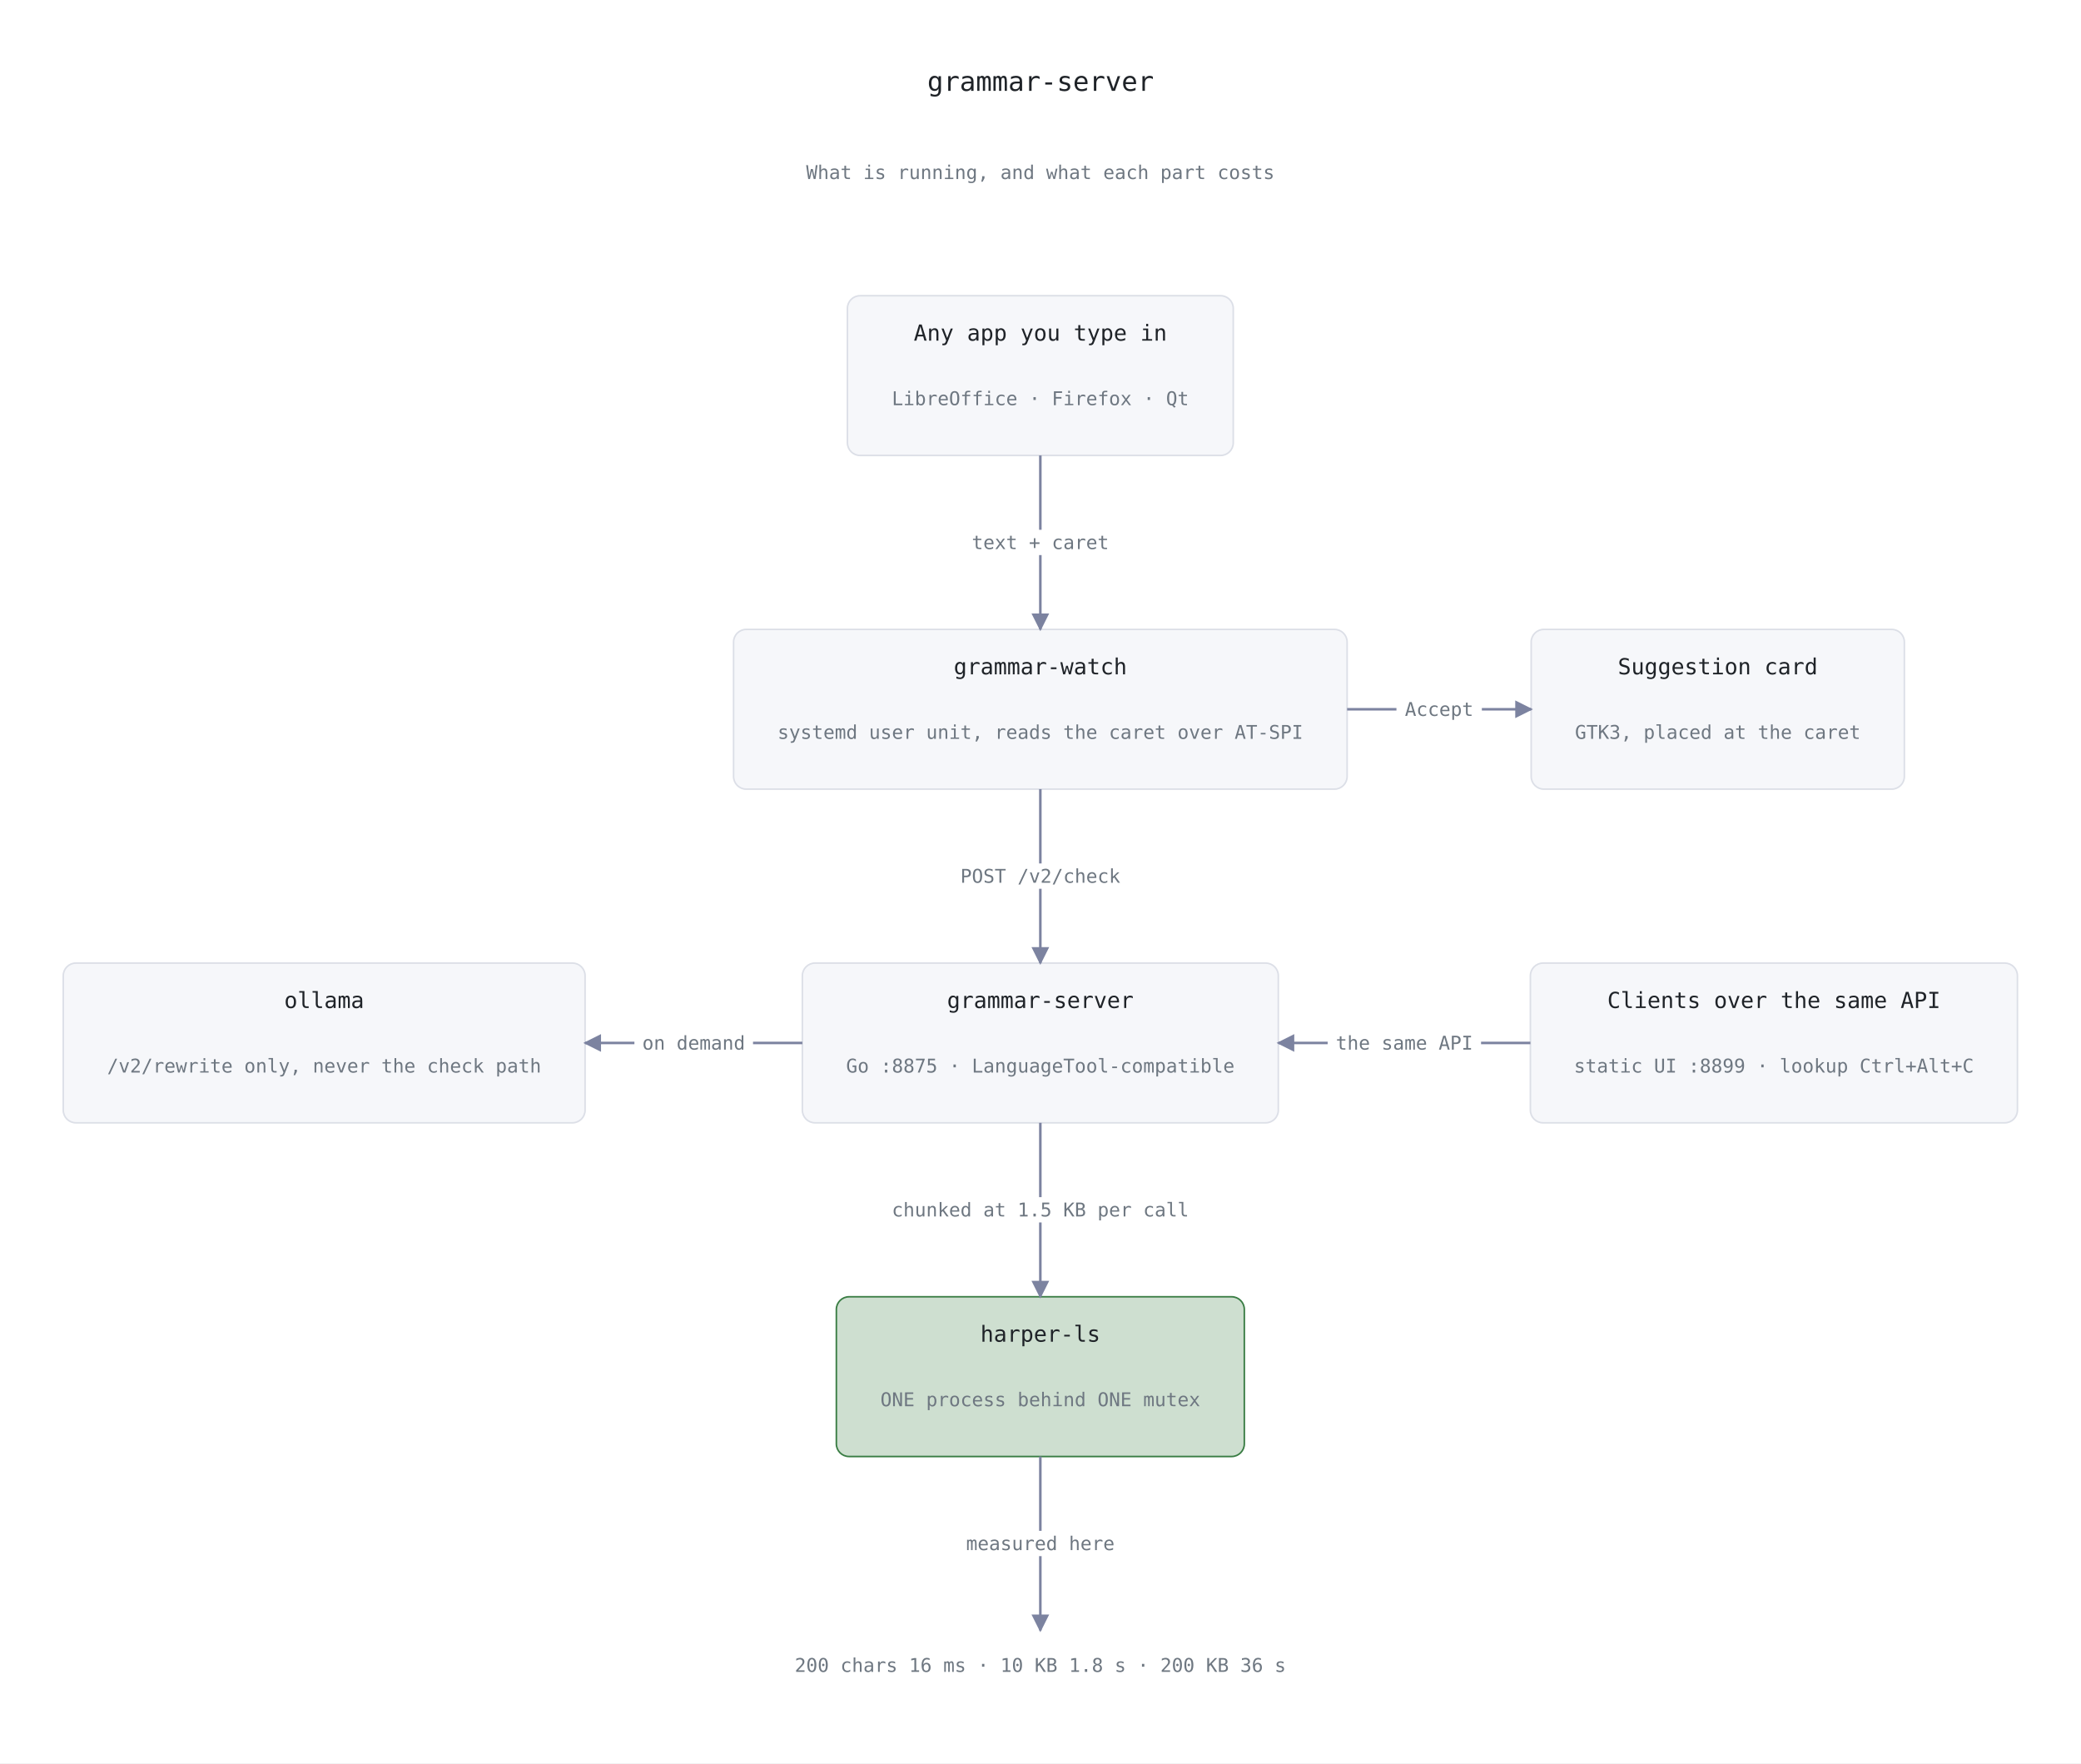
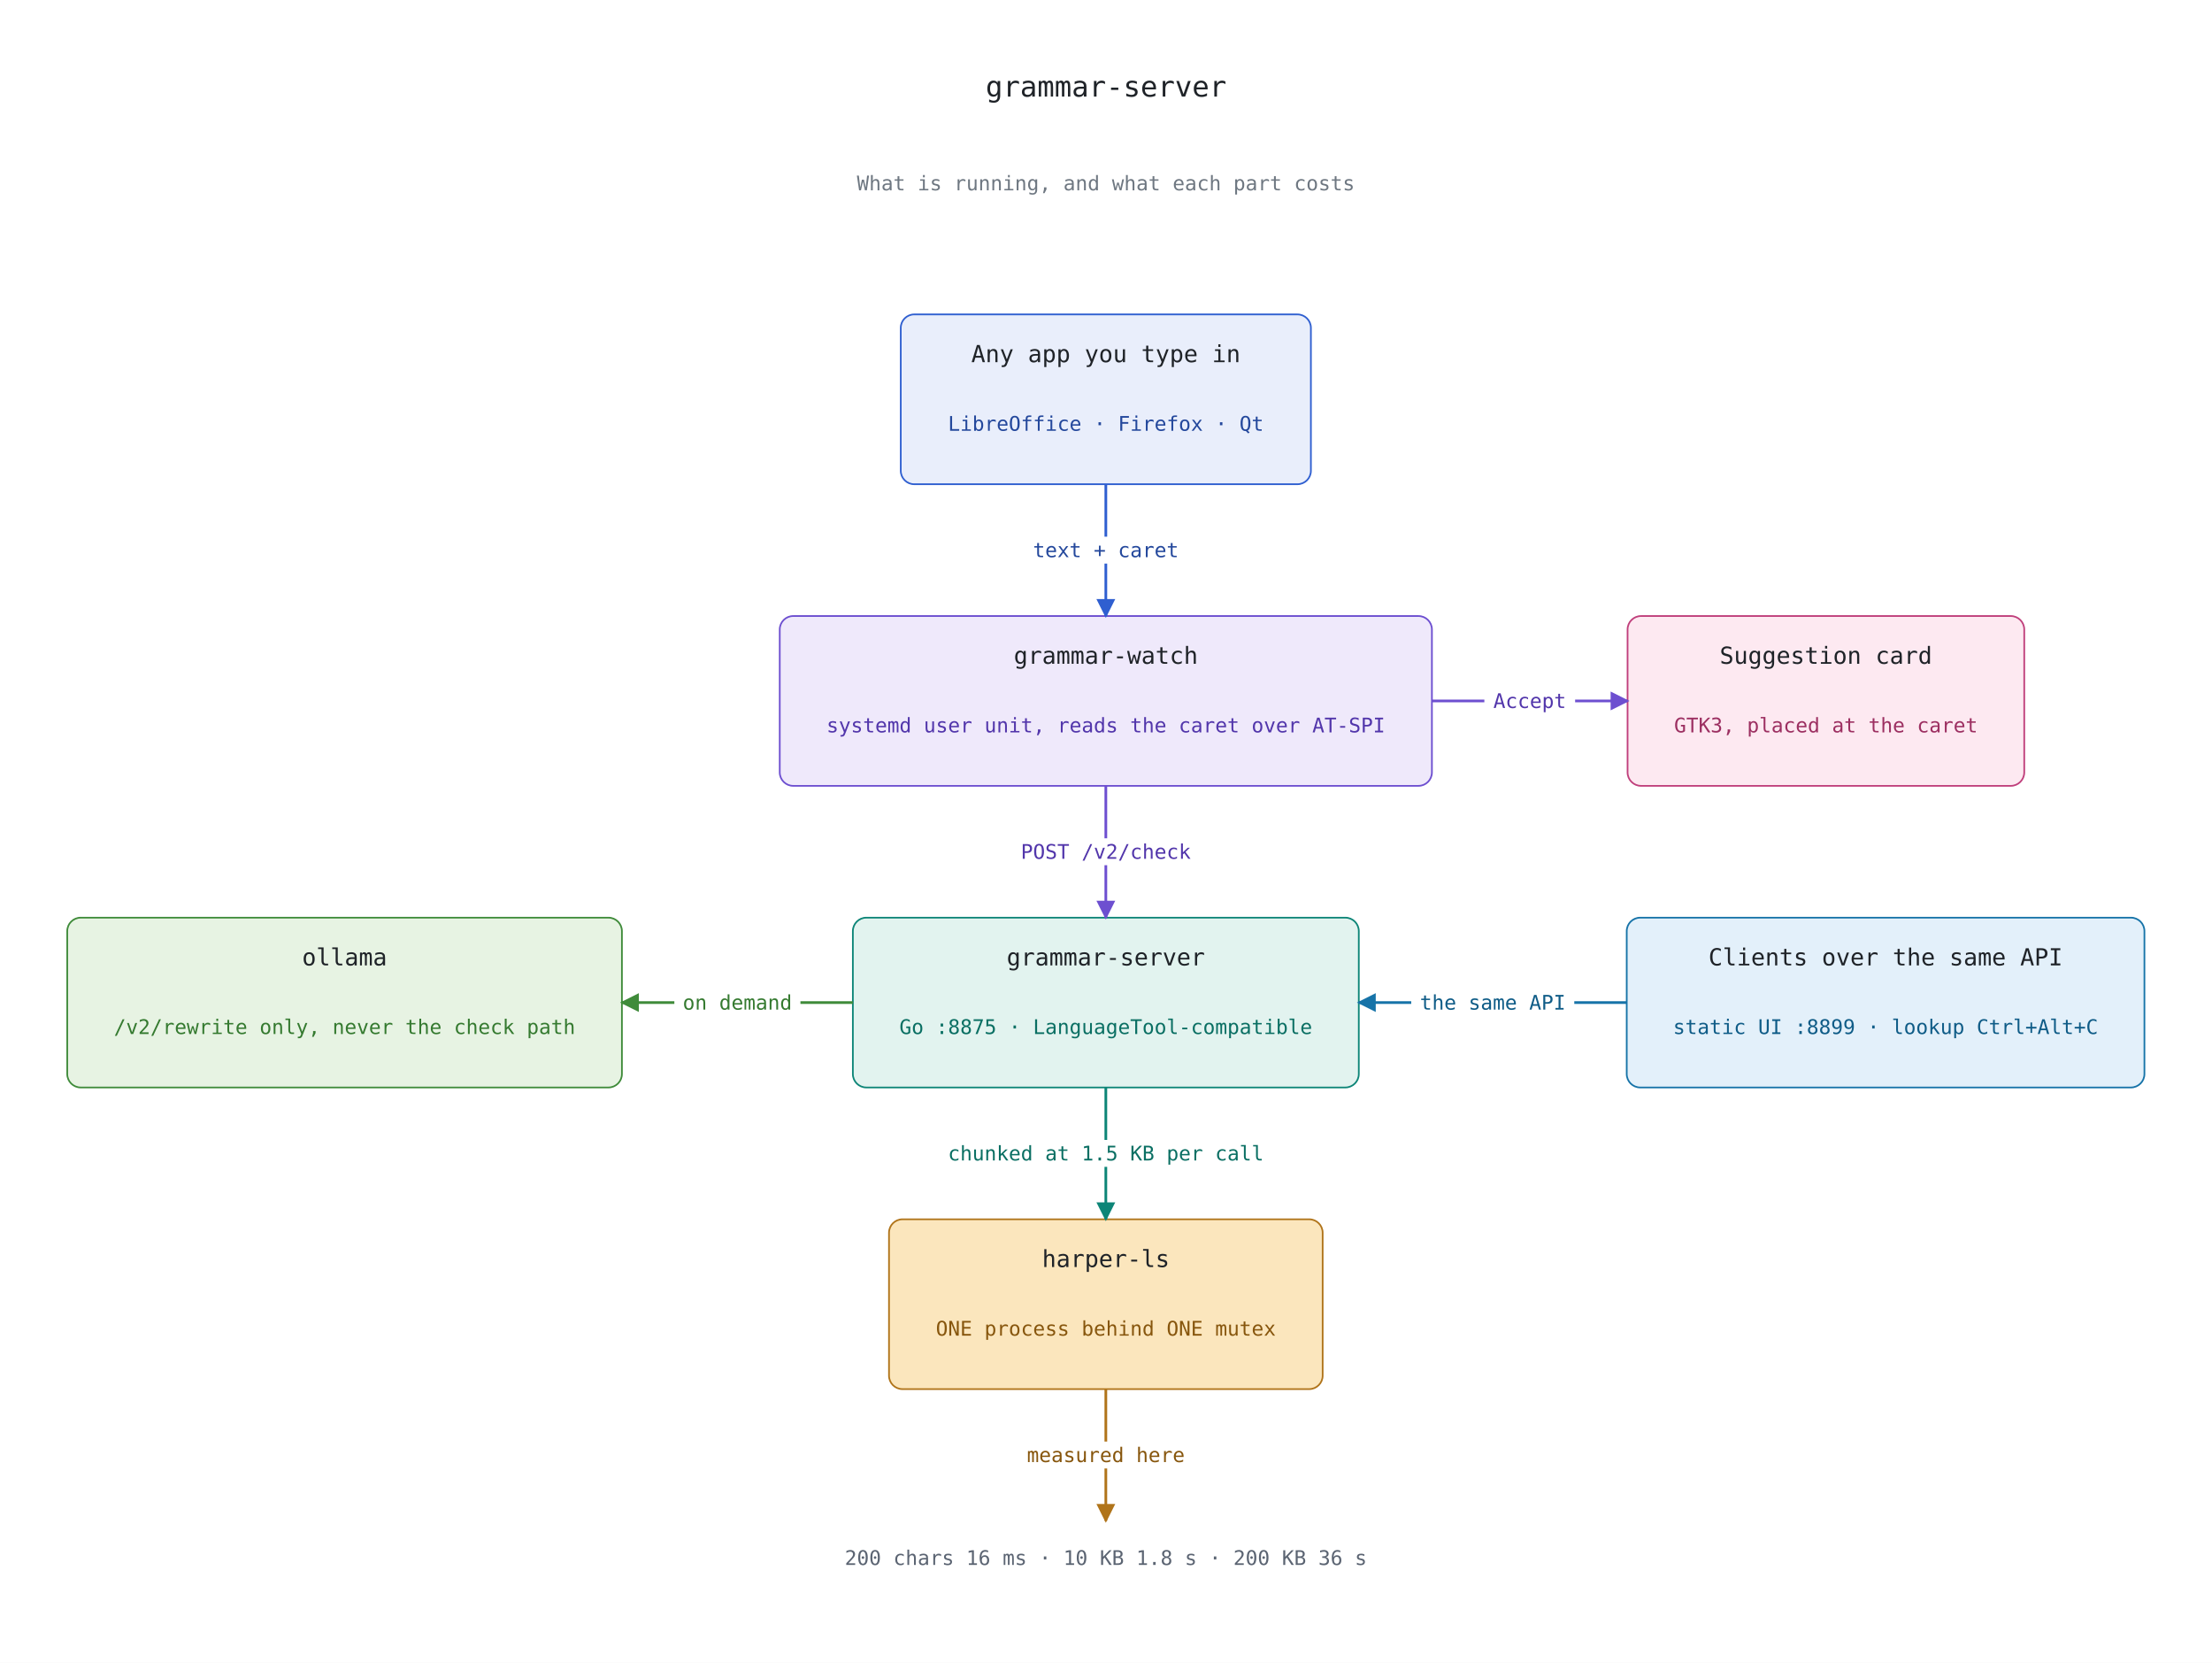
- <svg xmlns="http://www.w3.org/2000/svg" width="1316" height="1115" viewBox="0 0 1316 1115" font-family="'DejaVu Sans Mono', 'Menlo', 'Consolas', 'Liberation Mono', 'Courier New', monospace" font-size="14px">
+ <svg xmlns="http://www.w3.org/2000/svg" width="1316" height="989" viewBox="0 0 1316 989" font-family="'DejaVu Sans Mono', 'Menlo', 'Consolas', 'Liberation Mono', 'Courier New', monospace" font-size="14px">
  <defs>
-     <marker id="r89515a51-arrow-7c83a0" viewBox="0 0 10 10" refX="9" refY="5" markerWidth="7" markerHeight="7" orient="auto-start-reverse">
-       <path d="M 0 0 L 10 5 L 0 10 z" fill="#7c83a0" />
+     <marker id="r0abd7c06-arrow-2f5fd0" viewBox="0 0 10 10" refX="9" refY="5" markerWidth="7" markerHeight="7" orient="auto-start-reverse">
+       <path d="M 0 0 L 10 5 L 0 10 z" fill="#2f5fd0" />
    </marker>
-     <marker id="r89515a51-arrow-7c83a0-back" viewBox="0 0 10 10" refX="9" refY="5" markerWidth="7" markerHeight="7" orient="auto-start-reverse">
-       <path d="M 0 0 L 10 5 L 0 10 z" fill="#7c83a0" />
+     <marker id="r0abd7c06-arrow-2f5fd0-back" viewBox="0 0 10 10" refX="9" refY="5" markerWidth="7" markerHeight="7" orient="auto-start-reverse">
+       <path d="M 0 0 L 10 5 L 0 10 z" fill="#2f5fd0" />
+     </marker>
+     <marker id="r0abd7c06-arrow-6d4fd0" viewBox="0 0 10 10" refX="9" refY="5" markerWidth="7" markerHeight="7" orient="auto-start-reverse">
+       <path d="M 0 0 L 10 5 L 0 10 z" fill="#6d4fd0" />
+     </marker>
+     <marker id="r0abd7c06-arrow-6d4fd0-back" viewBox="0 0 10 10" refX="9" refY="5" markerWidth="7" markerHeight="7" orient="auto-start-reverse">
+       <path d="M 0 0 L 10 5 L 0 10 z" fill="#6d4fd0" />
+     </marker>
+     <marker id="r0abd7c06-arrow-0d8577" viewBox="0 0 10 10" refX="9" refY="5" markerWidth="7" markerHeight="7" orient="auto-start-reverse">
+       <path d="M 0 0 L 10 5 L 0 10 z" fill="#0d8577" />
+     </marker>
+     <marker id="r0abd7c06-arrow-0d8577-back" viewBox="0 0 10 10" refX="9" refY="5" markerWidth="7" markerHeight="7" orient="auto-start-reverse">
+       <path d="M 0 0 L 10 5 L 0 10 z" fill="#0d8577" />
+     </marker>
+     <marker id="r0abd7c06-arrow-1673a8" viewBox="0 0 10 10" refX="9" refY="5" markerWidth="7" markerHeight="7" orient="auto-start-reverse">
+       <path d="M 0 0 L 10 5 L 0 10 z" fill="#1673a8" />
+     </marker>
+     <marker id="r0abd7c06-arrow-1673a8-back" viewBox="0 0 10 10" refX="9" refY="5" markerWidth="7" markerHeight="7" orient="auto-start-reverse">
+       <path d="M 0 0 L 10 5 L 0 10 z" fill="#1673a8" />
+     </marker>
+     <marker id="r0abd7c06-arrow-3f8b3a" viewBox="0 0 10 10" refX="9" refY="5" markerWidth="7" markerHeight="7" orient="auto-start-reverse">
+       <path d="M 0 0 L 10 5 L 0 10 z" fill="#3f8b3a" />
+     </marker>
+     <marker id="r0abd7c06-arrow-3f8b3a-back" viewBox="0 0 10 10" refX="9" refY="5" markerWidth="7" markerHeight="7" orient="auto-start-reverse">
+       <path d="M 0 0 L 10 5 L 0 10 z" fill="#3f8b3a" />
+     </marker>
+     <marker id="r0abd7c06-arrow-b0741a" viewBox="0 0 10 10" refX="9" refY="5" markerWidth="7" markerHeight="7" orient="auto-start-reverse">
+       <path d="M 0 0 L 10 5 L 0 10 z" fill="#b0741a" />
+     </marker>
+     <marker id="r0abd7c06-arrow-b0741a-back" viewBox="0 0 10 10" refX="9" refY="5" markerWidth="7" markerHeight="7" orient="auto-start-reverse">
+       <path d="M 0 0 L 10 5 L 0 10 z" fill="#b0741a" />
    </marker>
  </defs>
-   <rect x="0" y="0" width="1316" height="1115" fill="#ffffff" />
+   <rect x="0" y="0" width="1316" height="989" fill="#ffffff" />
  <g font-size="17px">
    <text x="586.4" y="57.45" fill="#1f2328" text-anchor="start">grammar-server</text>
  </g>
  <path d="M503.9 87 H811.9 a8 8 0 0 1 8 8 V123 a8 8 0 0 1 -8 8 H503.9 a8 8 0 0 1 -8 -8 V95 a8 8 0 0 1 8 -8 Z" fill="none" stroke="none" />
  <g font-size="12px">
    <text x="657.9" y="113.2" fill="#6e7781" text-anchor="middle">What is running, and what each part costs</text>
  </g>
-   <path d="M543.9 187 H771.9 a8 8 0 0 1 8 8 V280 a8 8 0 0 1 -8 8 H543.9 a8 8 0 0 1 -8 -8 V195 a8 8 0 0 1 8 -8 Z" fill="#f6f7fa" stroke="#dcdfe7" />
+   <path d="M543.9 187 H771.9 a8 8 0 0 1 8 8 V280 a8 8 0 0 1 -8 8 H543.9 a8 8 0 0 1 -8 -8 V195 a8 8 0 0 1 8 -8 Z" fill="#e9eefb" stroke="#2f5fd0" />
  <text x="657.9" y="215.4" fill="#1f2328" text-anchor="middle">Any app you type in</text>
  <path d="M557.9 230 H757.9 a8 8 0 0 1 8 8 V266 a8 8 0 0 1 -8 8 H557.9 a8 8 0 0 1 -8 -8 V238 a8 8 0 0 1 8 -8 Z" fill="none" stroke="none" />
  <g font-size="12px">
-     <text x="657.9" y="256.2" fill="#6e7781" text-anchor="middle">LibreOffice · Firefox · Qt</text>
+     <text x="657.9" y="256.2" fill="#24489c" text-anchor="middle">LibreOffice · Firefox · Qt</text>
  </g>
-   <path d="M471.9 398 H843.9 a8 8 0 0 1 8 8 V491 a8 8 0 0 1 -8 8 H471.9 a8 8 0 0 1 -8 -8 V406 a8 8 0 0 1 8 -8 Z" fill="#f6f7fa" stroke="#dcdfe7" />
-   <text x="657.9" y="426.4" fill="#1f2328" text-anchor="middle">grammar-watch</text>
-   <path d="M485.9 441 H829.9 a8 8 0 0 1 8 8 V477 a8 8 0 0 1 -8 8 H485.9 a8 8 0 0 1 -8 -8 V449 a8 8 0 0 1 8 -8 Z" fill="none" stroke="none" />
+   <path d="M471.9 366.4 H843.9 a8 8 0 0 1 8 8 V459.4 a8 8 0 0 1 -8 8 H471.9 a8 8 0 0 1 -8 -8 V374.4 a8 8 0 0 1 8 -8 Z" fill="#efe9fb" stroke="#6d4fd0" />
+   <text x="657.9" y="394.8" fill="#1f2328" text-anchor="middle">grammar-watch</text>
+   <path d="M485.9 409.4 H829.9 a8 8 0 0 1 8 8 V445.4 a8 8 0 0 1 -8 8 H485.9 a8 8 0 0 1 -8 -8 V417.4 a8 8 0 0 1 8 -8 Z" fill="none" stroke="none" />
  <g font-size="12px">
-     <text x="657.9" y="467.2" fill="#6e7781" text-anchor="middle">systemd user unit, reads the caret over AT-SPI</text>
+     <text x="657.9" y="435.6" fill="#5236ab" text-anchor="middle">systemd user unit, reads the caret over AT-SPI</text>
  </g>
-   <path d="M976.3 398 H1196.3 a8 8 0 0 1 8 8 V491 a8 8 0 0 1 -8 8 H976.3 a8 8 0 0 1 -8 -8 V406 a8 8 0 0 1 8 -8 Z" fill="#f6f7fa" stroke="#dcdfe7" />
-   <text x="1086.3" y="426.4" fill="#1f2328" text-anchor="middle">Suggestion card</text>
-   <path d="M990.3 441 H1182.3 a8 8 0 0 1 8 8 V477 a8 8 0 0 1 -8 8 H990.3 a8 8 0 0 1 -8 -8 V449 a8 8 0 0 1 8 -8 Z" fill="none" stroke="none" />
+   <path d="M976.3 366.4 H1196.3 a8 8 0 0 1 8 8 V459.4 a8 8 0 0 1 -8 8 H976.3 a8 8 0 0 1 -8 -8 V374.4 a8 8 0 0 1 8 -8 Z" fill="#fde9f1" stroke="#c0407c" />
+   <text x="1086.3" y="394.8" fill="#1f2328" text-anchor="middle">Suggestion card</text>
+   <path d="M990.3 409.4 H1182.3 a8 8 0 0 1 8 8 V445.4 a8 8 0 0 1 -8 8 H990.3 a8 8 0 0 1 -8 -8 V417.4 a8 8 0 0 1 8 -8 Z" fill="none" stroke="none" />
  <g font-size="12px">
-     <text x="1086.3" y="467.2" fill="#6e7781" text-anchor="middle">GTK3, placed at the caret</text>
+     <text x="1086.3" y="435.6" fill="#9c2f61" text-anchor="middle">GTK3, placed at the caret</text>
  </g>
-   <path d="M515.4 609 H800.4 a8 8 0 0 1 8 8 V702 a8 8 0 0 1 -8 8 H515.4 a8 8 0 0 1 -8 -8 V617 a8 8 0 0 1 8 -8 Z" fill="#f6f7fa" stroke="#dcdfe7" />
-   <text x="657.9" y="637.4" fill="#1f2328" text-anchor="middle">grammar-server</text>
-   <path d="M529.4 652 H786.4 a8 8 0 0 1 8 8 V688 a8 8 0 0 1 -8 8 H529.4 a8 8 0 0 1 -8 -8 V660 a8 8 0 0 1 8 -8 Z" fill="none" stroke="none" />
+   <path d="M515.4 545.8 H800.4 a8 8 0 0 1 8 8 V638.8 a8 8 0 0 1 -8 8 H515.4 a8 8 0 0 1 -8 -8 V553.8 a8 8 0 0 1 8 -8 Z" fill="#e2f3ef" stroke="#0d8577" />
+   <text x="657.9" y="574.2" fill="#1f2328" text-anchor="middle">grammar-server</text>
+   <path d="M529.4 588.8 H786.4 a8 8 0 0 1 8 8 V624.8 a8 8 0 0 1 -8 8 H529.4 a8 8 0 0 1 -8 -8 V596.8 a8 8 0 0 1 8 -8 Z" fill="none" stroke="none" />
  <g font-size="12px">
-     <text x="657.9" y="678.2" fill="#6e7781" text-anchor="middle">Go :8875 · LanguageTool-compatible</text>
+     <text x="657.9" y="615" fill="#0a6f63" text-anchor="middle">Go :8875 · LanguageTool-compatible</text>
  </g>
-   <path d="M975.8 609 H1267.8 a8 8 0 0 1 8 8 V702 a8 8 0 0 1 -8 8 H975.8 a8 8 0 0 1 -8 -8 V617 a8 8 0 0 1 8 -8 Z" fill="#f6f7fa" stroke="#dcdfe7" />
-   <text x="1121.8" y="637.4" fill="#1f2328" text-anchor="middle">Clients over the same API</text>
-   <path d="M989.8 652 H1253.8 a8 8 0 0 1 8 8 V688 a8 8 0 0 1 -8 8 H989.8 a8 8 0 0 1 -8 -8 V660 a8 8 0 0 1 8 -8 Z" fill="none" stroke="none" />
+   <path d="M975.8 545.8 H1267.8 a8 8 0 0 1 8 8 V638.8 a8 8 0 0 1 -8 8 H975.8 a8 8 0 0 1 -8 -8 V553.8 a8 8 0 0 1 8 -8 Z" fill="#e3f0fa" stroke="#1673a8" />
+   <text x="1121.8" y="574.2" fill="#1f2328" text-anchor="middle">Clients over the same API</text>
+   <path d="M989.8 588.8 H1253.8 a8 8 0 0 1 8 8 V624.8 a8 8 0 0 1 -8 8 H989.8 a8 8 0 0 1 -8 -8 V596.8 a8 8 0 0 1 8 -8 Z" fill="none" stroke="none" />
  <g font-size="12px">
-     <text x="1121.8" y="678.2" fill="#6e7781" text-anchor="middle">static UI :8899 · lookup Ctrl+Alt+C</text>
+     <text x="1121.8" y="615" fill="#0f5c87" text-anchor="middle">static UI :8899 · lookup Ctrl+Alt+C</text>
  </g>
-   <path d="M48 609 H362 a8 8 0 0 1 8 8 V702 a8 8 0 0 1 -8 8 H48 a8 8 0 0 1 -8 -8 V617 a8 8 0 0 1 8 -8 Z" fill="#f6f7fa" stroke="#dcdfe7" />
-   <text x="205" y="637.4" fill="#1f2328" text-anchor="middle">ollama</text>
-   <path d="M62 652 H348 a8 8 0 0 1 8 8 V688 a8 8 0 0 1 -8 8 H62 a8 8 0 0 1 -8 -8 V660 a8 8 0 0 1 8 -8 Z" fill="none" stroke="none" />
+   <path d="M48 545.8 H362 a8 8 0 0 1 8 8 V638.8 a8 8 0 0 1 -8 8 H48 a8 8 0 0 1 -8 -8 V553.8 a8 8 0 0 1 8 -8 Z" fill="#e7f3e3" stroke="#3f8b3a" />
+   <text x="205" y="574.2" fill="#1f2328" text-anchor="middle">ollama</text>
+   <path d="M62 588.8 H348 a8 8 0 0 1 8 8 V624.8 a8 8 0 0 1 -8 8 H62 a8 8 0 0 1 -8 -8 V596.8 a8 8 0 0 1 8 -8 Z" fill="none" stroke="none" />
  <g font-size="12px">
-     <text x="205" y="678.2" fill="#6e7781" text-anchor="middle">/v2/rewrite only, never the check path</text>
+     <text x="205" y="615" fill="#357a30" text-anchor="middle">/v2/rewrite only, never the check path</text>
  </g>
-   <path d="M536.9 820 H778.9 a8 8 0 0 1 8 8 V913 a8 8 0 0 1 -8 8 H536.9 a8 8 0 0 1 -8 -8 V828 a8 8 0 0 1 8 -8 Z" fill="#cedfd0" stroke="#3a7d44" />
-   <text x="657.9" y="848.4" fill="#1f2328" text-anchor="middle">harper-ls</text>
-   <path d="M550.9 863 H764.9 a8 8 0 0 1 8 8 V899 a8 8 0 0 1 -8 8 H550.9 a8 8 0 0 1 -8 -8 V871 a8 8 0 0 1 8 -8 Z" fill="none" stroke="none" />
+   <path d="M536.9 725.2 H778.9 a8 8 0 0 1 8 8 V818.2 a8 8 0 0 1 -8 8 H536.9 a8 8 0 0 1 -8 -8 V733.2 a8 8 0 0 1 8 -8 Z" fill="#fbe6bd" stroke="#b0741a" />
+   <text x="657.9" y="753.6" fill="#1f2328" text-anchor="middle">harper-ls</text>
+   <path d="M550.9 768.2 H764.9 a8 8 0 0 1 8 8 V804.2 a8 8 0 0 1 -8 8 H550.9 a8 8 0 0 1 -8 -8 V776.2 a8 8 0 0 1 8 -8 Z" fill="none" stroke="none" />
  <g font-size="12px">
-     <text x="657.9" y="889.2" fill="#6e7781" text-anchor="middle">ONE process behind ONE mutex</text>
+     <text x="657.9" y="794.4" fill="#87560d" text-anchor="middle">ONE process behind ONE mutex</text>
  </g>
-   <path d="M496.9 1031 H818.9 a8 8 0 0 1 8 8 V1067 a8 8 0 0 1 -8 8 H496.9 a8 8 0 0 1 -8 -8 V1039 a8 8 0 0 1 8 -8 Z" fill="none" stroke="none" />
+   <path d="M496.9 904.6 H818.9 a8 8 0 0 1 8 8 V940.6 a8 8 0 0 1 -8 8 H496.9 a8 8 0 0 1 -8 -8 V912.6 a8 8 0 0 1 8 -8 Z" fill="none" stroke="none" />
  <g font-size="12px">
-     <text x="657.9" y="1057.2" fill="#6e7781" text-anchor="middle">200 chars 16 ms · 10 KB 1.8 s · 200 KB 36 s</text>
+     <text x="657.9" y="930.8" fill="#5b6472" text-anchor="middle">200 chars 16 ms · 10 KB 1.8 s · 200 KB 36 s</text>
  </g>
-   <line x1="657.9" y1="288" x2="657.9" y2="398" stroke="#7c83a0" stroke-width="1.6" marker-end="url(#r89515a51-arrow-7c83a0)" />
-   <rect x="609.4" y="335" width="97" height="16" fill="#ffffff" />
+   <line x1="657.9" y1="288" x2="657.9" y2="366.4" stroke="#2f5fd0" stroke-width="1.6" marker-end="url(#r0abd7c06-arrow-2f5fd0)" />
+   <rect x="609.4" y="319.2" width="97" height="16" fill="#ffffff" />
  <g font-size="12px">
-     <text x="657.9" y="347.2" fill="#6e7781" text-anchor="middle">text + caret</text>
+     <text x="657.9" y="331.4" fill="#24489c" text-anchor="middle">text + caret</text>
  </g>
-   <line x1="851.9" y1="448.5" x2="968.3" y2="448.5" stroke="#7c83a0" stroke-width="1.6" marker-end="url(#r89515a51-arrow-7c83a0)" />
-   <rect x="883.1" y="440.5" width="54" height="16" fill="#ffffff" />
+   <line x1="851.9" y1="416.9" x2="968.3" y2="416.9" stroke="#6d4fd0" stroke-width="1.6" marker-end="url(#r0abd7c06-arrow-6d4fd0)" />
+   <rect x="883.1" y="408.9" width="54" height="16" fill="#ffffff" />
  <g font-size="12px">
-     <text x="910.1" y="452.7" fill="#6e7781" text-anchor="middle">Accept</text>
+     <text x="910.1" y="421.1" fill="#5236ab" text-anchor="middle">Accept</text>
  </g>
-   <line x1="657.9" y1="499" x2="657.9" y2="609" stroke="#7c83a0" stroke-width="1.6" marker-end="url(#r89515a51-arrow-7c83a0)" />
-   <rect x="602.4" y="546" width="111" height="16" fill="#ffffff" />
+   <line x1="657.9" y1="467.4" x2="657.9" y2="545.8" stroke="#6d4fd0" stroke-width="1.6" marker-end="url(#r0abd7c06-arrow-6d4fd0)" />
+   <rect x="602.4" y="498.6" width="111" height="16" fill="#ffffff" />
  <g font-size="12px">
-     <text x="657.9" y="558.2" fill="#6e7781" text-anchor="middle">POST /v2/check</text>
+     <text x="657.9" y="510.8" fill="#5236ab" text-anchor="middle">POST /v2/check</text>
  </g>
-   <line x1="657.9" y1="710" x2="657.9" y2="820" stroke="#7c83a0" stroke-width="1.6" marker-end="url(#r89515a51-arrow-7c83a0)" />
-   <rect x="558.9" y="757" width="198" height="16" fill="#ffffff" />
+   <line x1="657.9" y1="646.8" x2="657.9" y2="725.2" stroke="#0d8577" stroke-width="1.6" marker-end="url(#r0abd7c06-arrow-0d8577)" />
+   <rect x="558.9" y="678" width="198" height="16" fill="#ffffff" />
  <g font-size="12px">
-     <text x="657.9" y="769.2" fill="#6e7781" text-anchor="middle">chunked at 1.5 KB per call</text>
+     <text x="657.9" y="690.2" fill="#0a6f63" text-anchor="middle">chunked at 1.5 KB per call</text>
  </g>
-   <line x1="967.8" y1="659.5" x2="808.4" y2="659.5" stroke="#7c83a0" stroke-width="1.6" marker-end="url(#r89515a51-arrow-7c83a0)" />
-   <rect x="839.6" y="651.5" width="97" height="16" fill="#ffffff" />
+   <line x1="967.8" y1="596.3" x2="808.4" y2="596.3" stroke="#1673a8" stroke-width="1.6" marker-end="url(#r0abd7c06-arrow-1673a8)" />
+   <rect x="839.6" y="588.3" width="97" height="16" fill="#ffffff" />
  <g font-size="12px">
-     <text x="888.1" y="663.7" fill="#6e7781" text-anchor="middle">the same API</text>
+     <text x="888.1" y="600.5" fill="#0f5c87" text-anchor="middle">the same API</text>
  </g>
-   <line x1="507.4" y1="659.5" x2="370" y2="659.5" stroke="#7c83a0" stroke-width="1.6" marker-end="url(#r89515a51-arrow-7c83a0)" />
-   <rect x="401.2" y="651.5" width="75" height="16" fill="#ffffff" />
+   <line x1="507.4" y1="596.3" x2="370" y2="596.3" stroke="#3f8b3a" stroke-width="1.6" marker-end="url(#r0abd7c06-arrow-3f8b3a)" />
+   <rect x="401.2" y="588.3" width="75" height="16" fill="#ffffff" />
  <g font-size="12px">
-     <text x="438.7" y="663.7" fill="#6e7781" text-anchor="middle">on demand</text>
+     <text x="438.7" y="600.5" fill="#357a30" text-anchor="middle">on demand</text>
  </g>
-   <line x1="657.9" y1="921" x2="657.9" y2="1031" stroke="#7c83a0" stroke-width="1.6" marker-end="url(#r89515a51-arrow-7c83a0)" />
-   <rect x="605.9" y="968" width="104" height="16" fill="#ffffff" />
+   <line x1="657.9" y1="826.2" x2="657.9" y2="904.6" stroke="#b0741a" stroke-width="1.6" marker-end="url(#r0abd7c06-arrow-b0741a)" />
+   <rect x="605.9" y="857.4" width="104" height="16" fill="#ffffff" />
  <g font-size="12px">
-     <text x="657.9" y="980.2" fill="#6e7781" text-anchor="middle">measured here</text>
+     <text x="657.9" y="869.6" fill="#87560d" text-anchor="middle">measured here</text>
  </g>
</svg>
